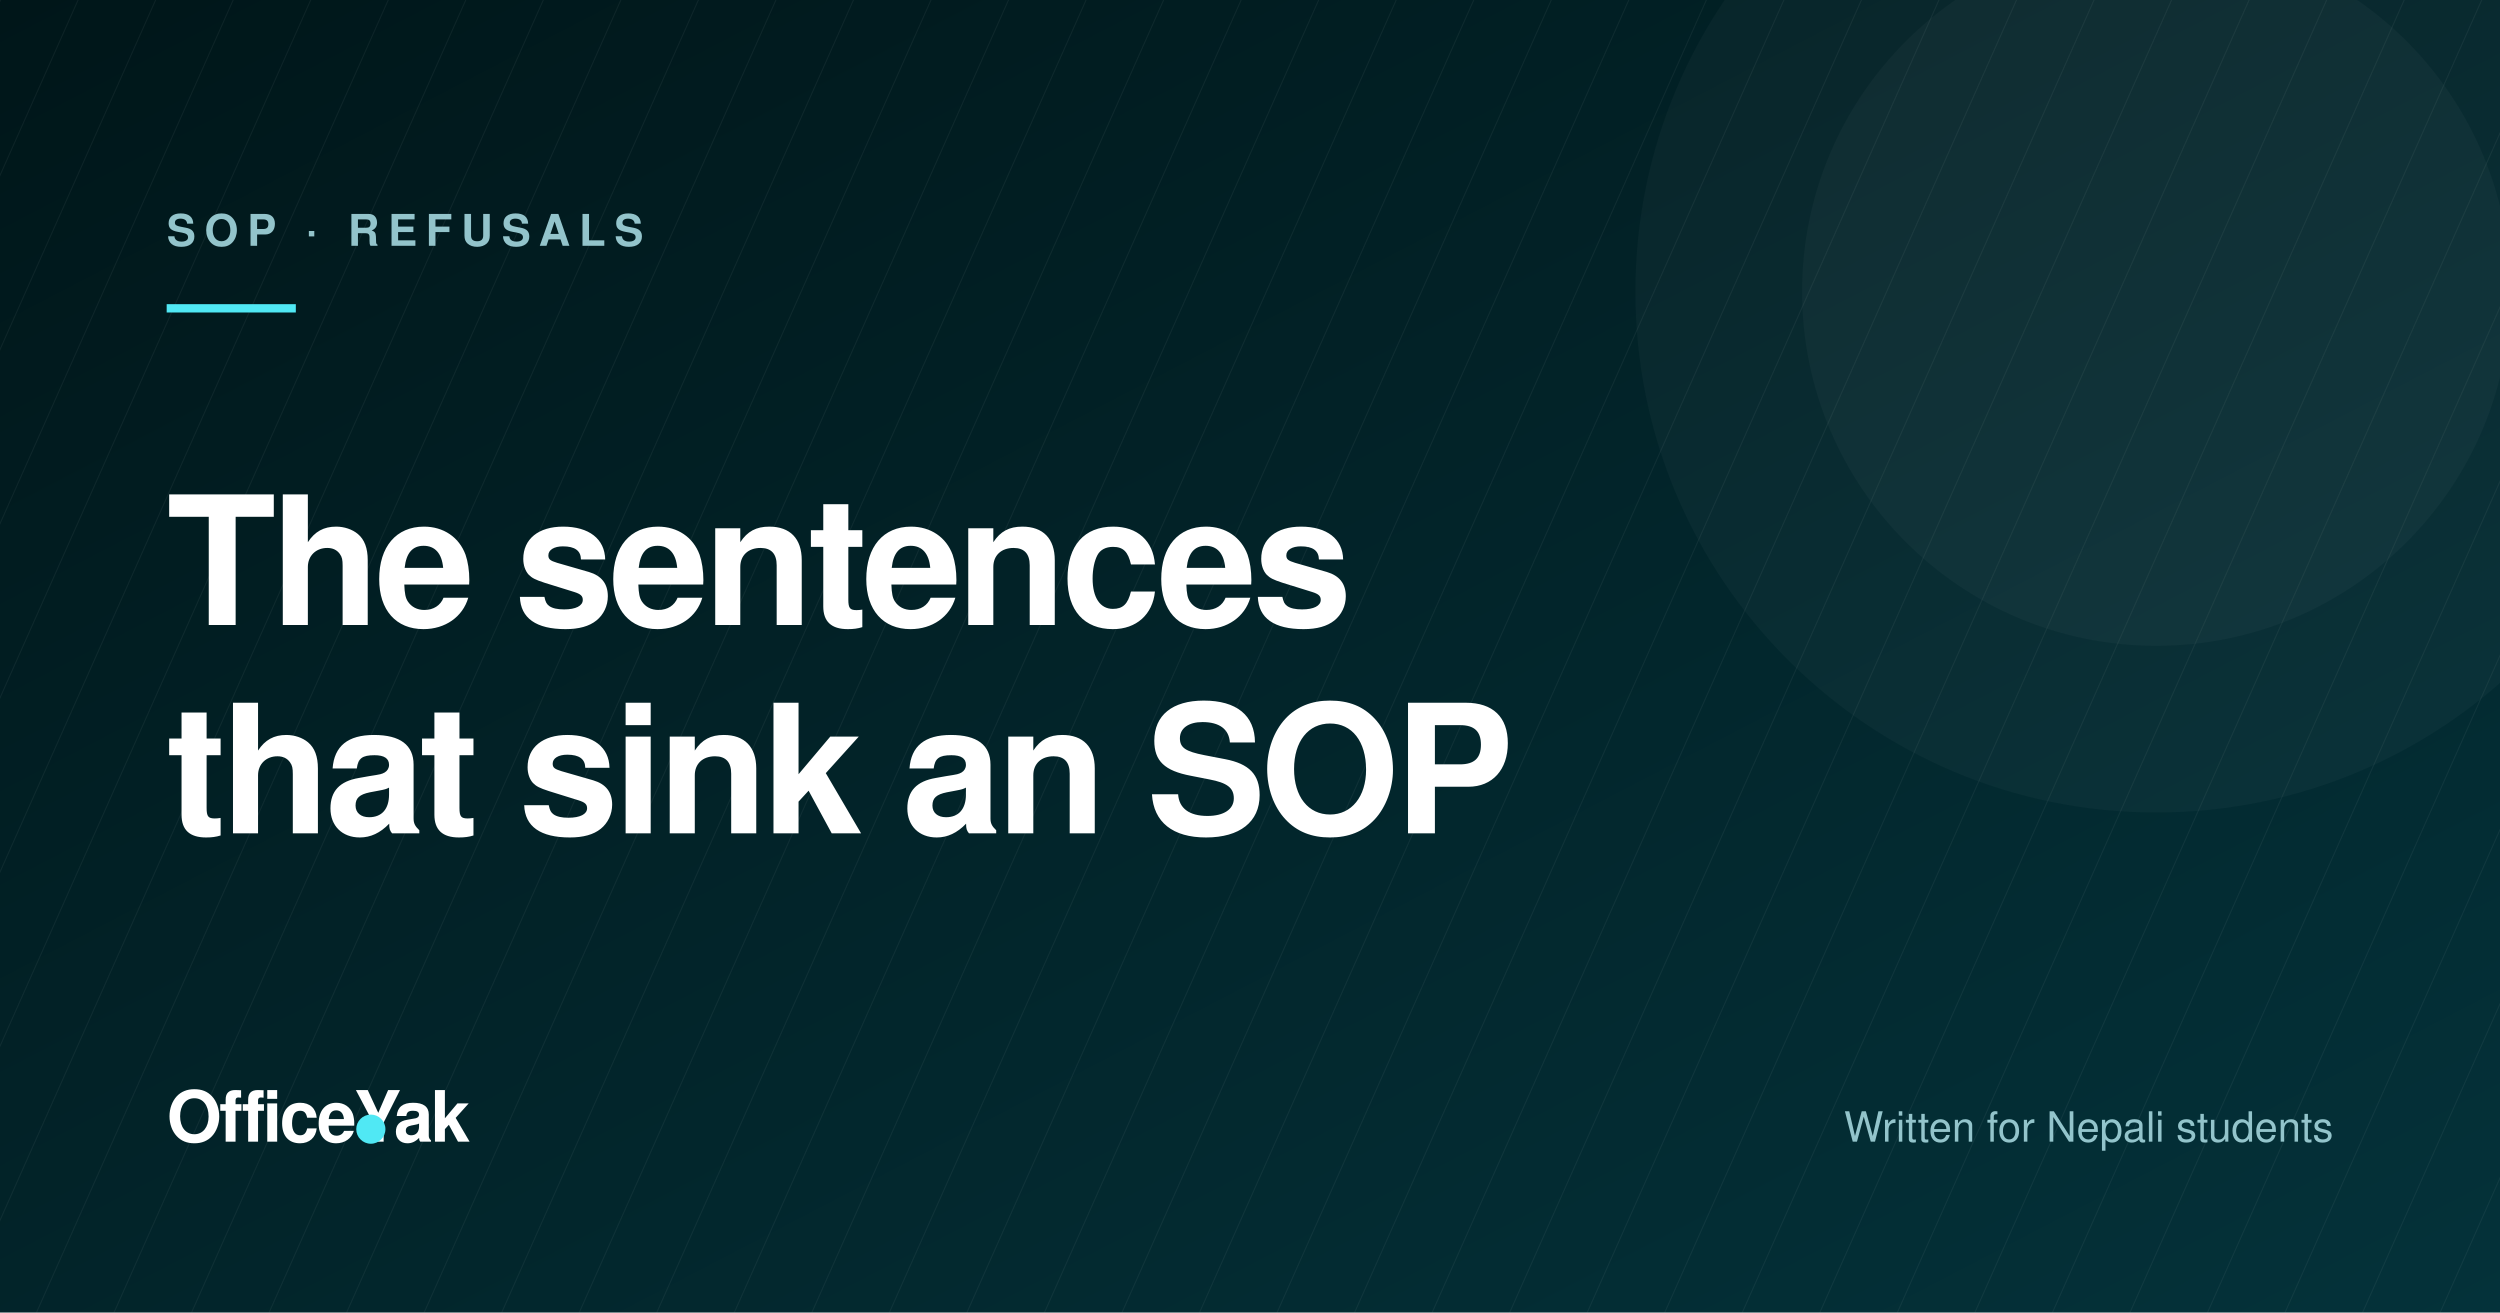
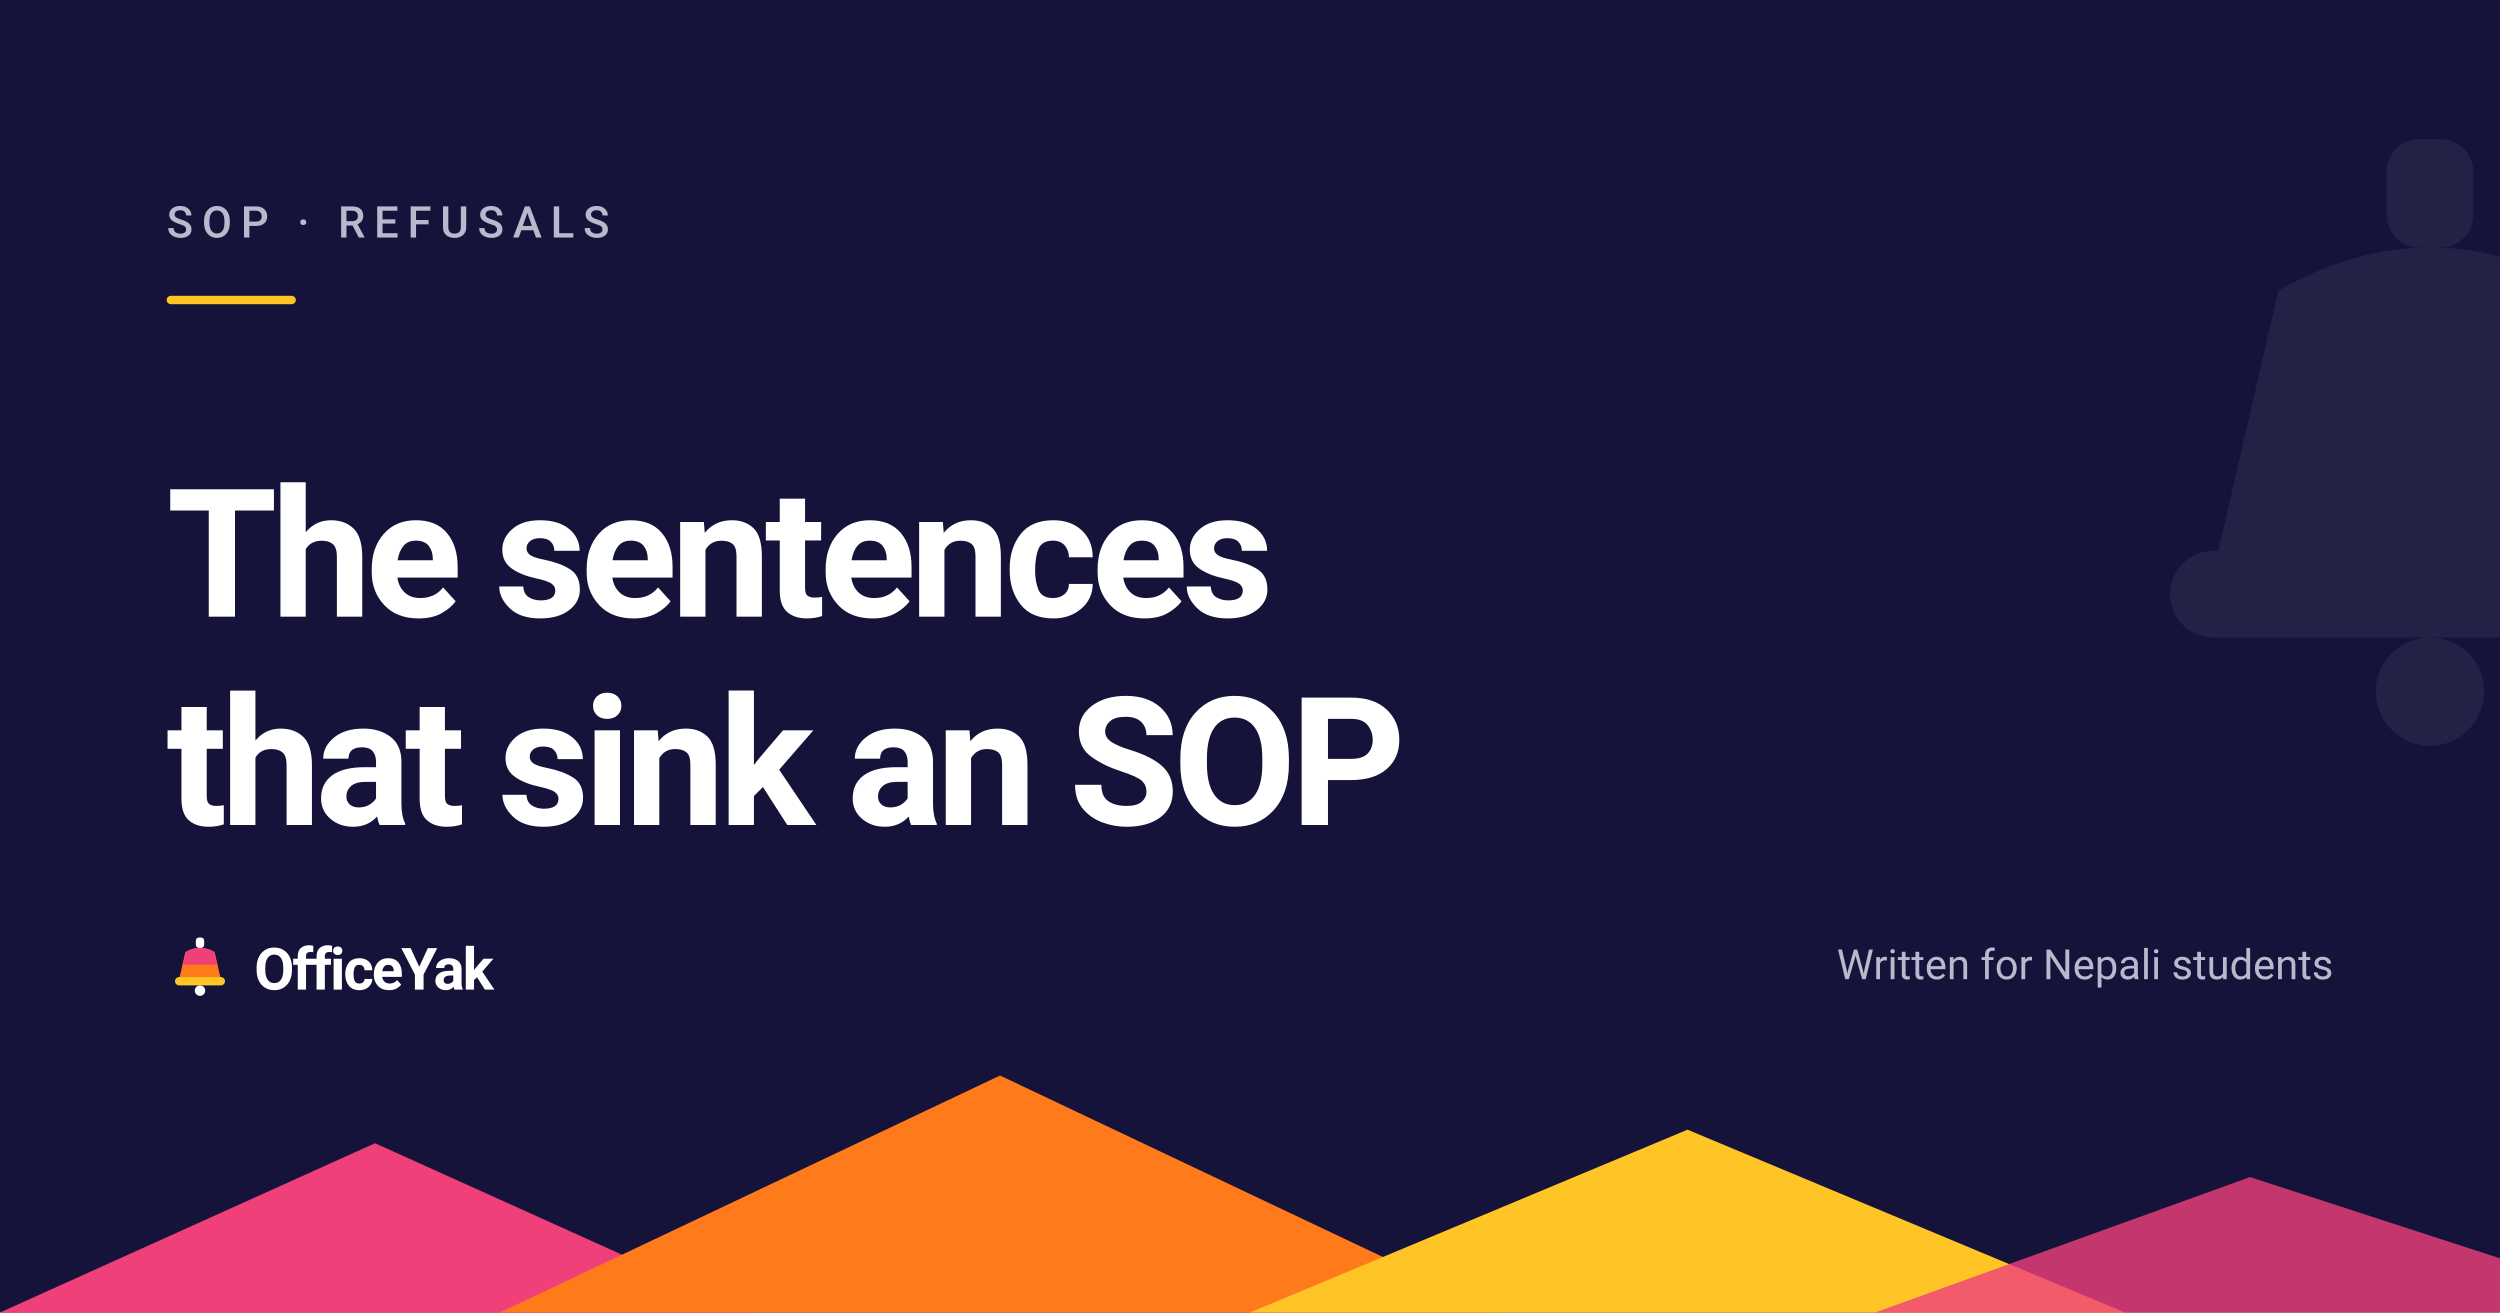
<svg xmlns="http://www.w3.org/2000/svg" width="1200" height="630" viewBox="0 0 1200 630" role="img" aria-label="The sentences that sink an SOP">
-   <defs>
-     <linearGradient id="g" x1="0" y1="0" x2="1" y2="1">
-       <stop offset="0%" stop-color="#001619" />
-       <stop offset="100%" stop-color="#04323A" />
-     </linearGradient>
-     <pattern id="rule" width="34" height="34" patternUnits="userSpaceOnUse" patternTransform="rotate(24)">
-       <line x1="0" y1="0" x2="0" y2="34" stroke="#FFFFFF" stroke-opacity="0.05" stroke-width="1" />
-     </pattern>
-   </defs>
-   <rect width="1200" height="630" fill="url(#g)" />
-   <rect width="1200" height="630" fill="url(#rule)" />
-   <circle cx="1035" cy="140" r="250" fill="#FFFFFF" fill-opacity="0.03" />
-   <circle cx="1035" cy="140" r="170" fill="#FFFFFF" fill-opacity="0.03" />
-   <g font-family="Archivo, Helvetica Neue, Helvetica, Arial, sans-serif">
-     <text x="80" y="118" fill="#93C4CB" font-size="21" font-weight="600" letter-spacing="4.2">SOP · REFUSALS</text>
-     <rect x="80" y="146" width="62" height="4" fill="#50E8F4" />
-     <text x="80" y="300" fill="#FFFFFF" font-size="86" font-weight="700" letter-spacing="-2.4">The sentences</text>
-     <text x="80" y="400" fill="#FFFFFF" font-size="86" font-weight="700" letter-spacing="-2.4">that sink an SOP</text>
-     <g transform="translate(80, 548)">
-       <text x="0" y="0" fill="#FFFFFF" font-size="34" font-weight="700" letter-spacing="-1.2">OfficeYak</text>
-       <circle cx="98" cy="-6" r="7" fill="#50E8F4" />
+   <rect width="1200" height="630" fill="#15133A" />
+   <g transform="translate(1000 46) scale(5.2)" fill="#FFFFFF" opacity="0.06">
+     <rect x="28" y="4" width="8" height="10" rx="3" />
+     <path d="M18 18 Q32 10 46 18 L52 44 L12 44 Z" />
+     <path d="M18 18 Q32 10 46 18 L48 30 L16 30 Z" opacity="0.55" />
+     <rect x="8" y="42" width="48" height="8" rx="4" />
+     <circle cx="32" cy="55" r="5" />
+   </g>
+   <g transform="translate(0 500) scale(3 1.625)">
+     <polygon points="0,80 60,30 120,80" fill="#F0407A" />
+     <polygon points="80,80 160,10 240,80" fill="#FF7A1A" />
+     <polygon points="200,80 270,26 340,80" fill="#FFC526" />
+     <polygon points="300,80 360,40 400,64 400,80" fill="#F0407A" opacity="0.8" />
+   </g>
+   <g transform="translate(80 448)" font-family="Outfit, system-ui, -apple-system, 'Segoe UI', Roboto, Helvetica, Arial, sans-serif">
+     <g transform="scale(0.5)">
+       <rect x="28" y="4" width="8" height="10" rx="3" fill="#FFFFFF" />
+       <path d="M18 18 Q32 10 46 18 L52 44 L12 44 Z" fill="#FF7A1A" />
+       <path d="M18 18 Q32 10 46 18 L48 30 L16 30 Z" fill="#F0407A" />
+       <rect x="8" y="42" width="48" height="8" rx="4" fill="#FFC526" />
+       <circle cx="32" cy="55" r="5" fill="#FFFFFF" />
    </g>
-     <text x="1120" y="548" fill="#93C4CB" font-size="20" font-weight="500" text-anchor="end">Written for Nepali students</text>
+     <text x="42" y="27" fill="#FFFFFF" font-size="28" font-weight="600" letter-spacing="-1">OfficeYak</text>
+   </g>
+   <g font-family="Outfit, system-ui, -apple-system, 'Segoe UI', Roboto, Helvetica, Arial, sans-serif">
+     <text x="80" y="114" fill="#B9B8CC" font-size="21" font-weight="500" letter-spacing="4.2">SOP · REFUSALS</text>
+     <rect x="80" y="142" width="62" height="4" rx="2" fill="#FFC526" />
+     <text x="80" y="296" fill="#FFFFFF" font-size="86" font-weight="600" letter-spacing="-3">The sentences</text>
+     <text x="80" y="396" fill="#FFFFFF" font-size="86" font-weight="600" letter-spacing="-3">that sink an SOP</text>
+     <text x="1120" y="470" fill="#B9B8CC" font-size="20" font-weight="400" text-anchor="end">Written for Nepali students</text>
  </g>
</svg>
